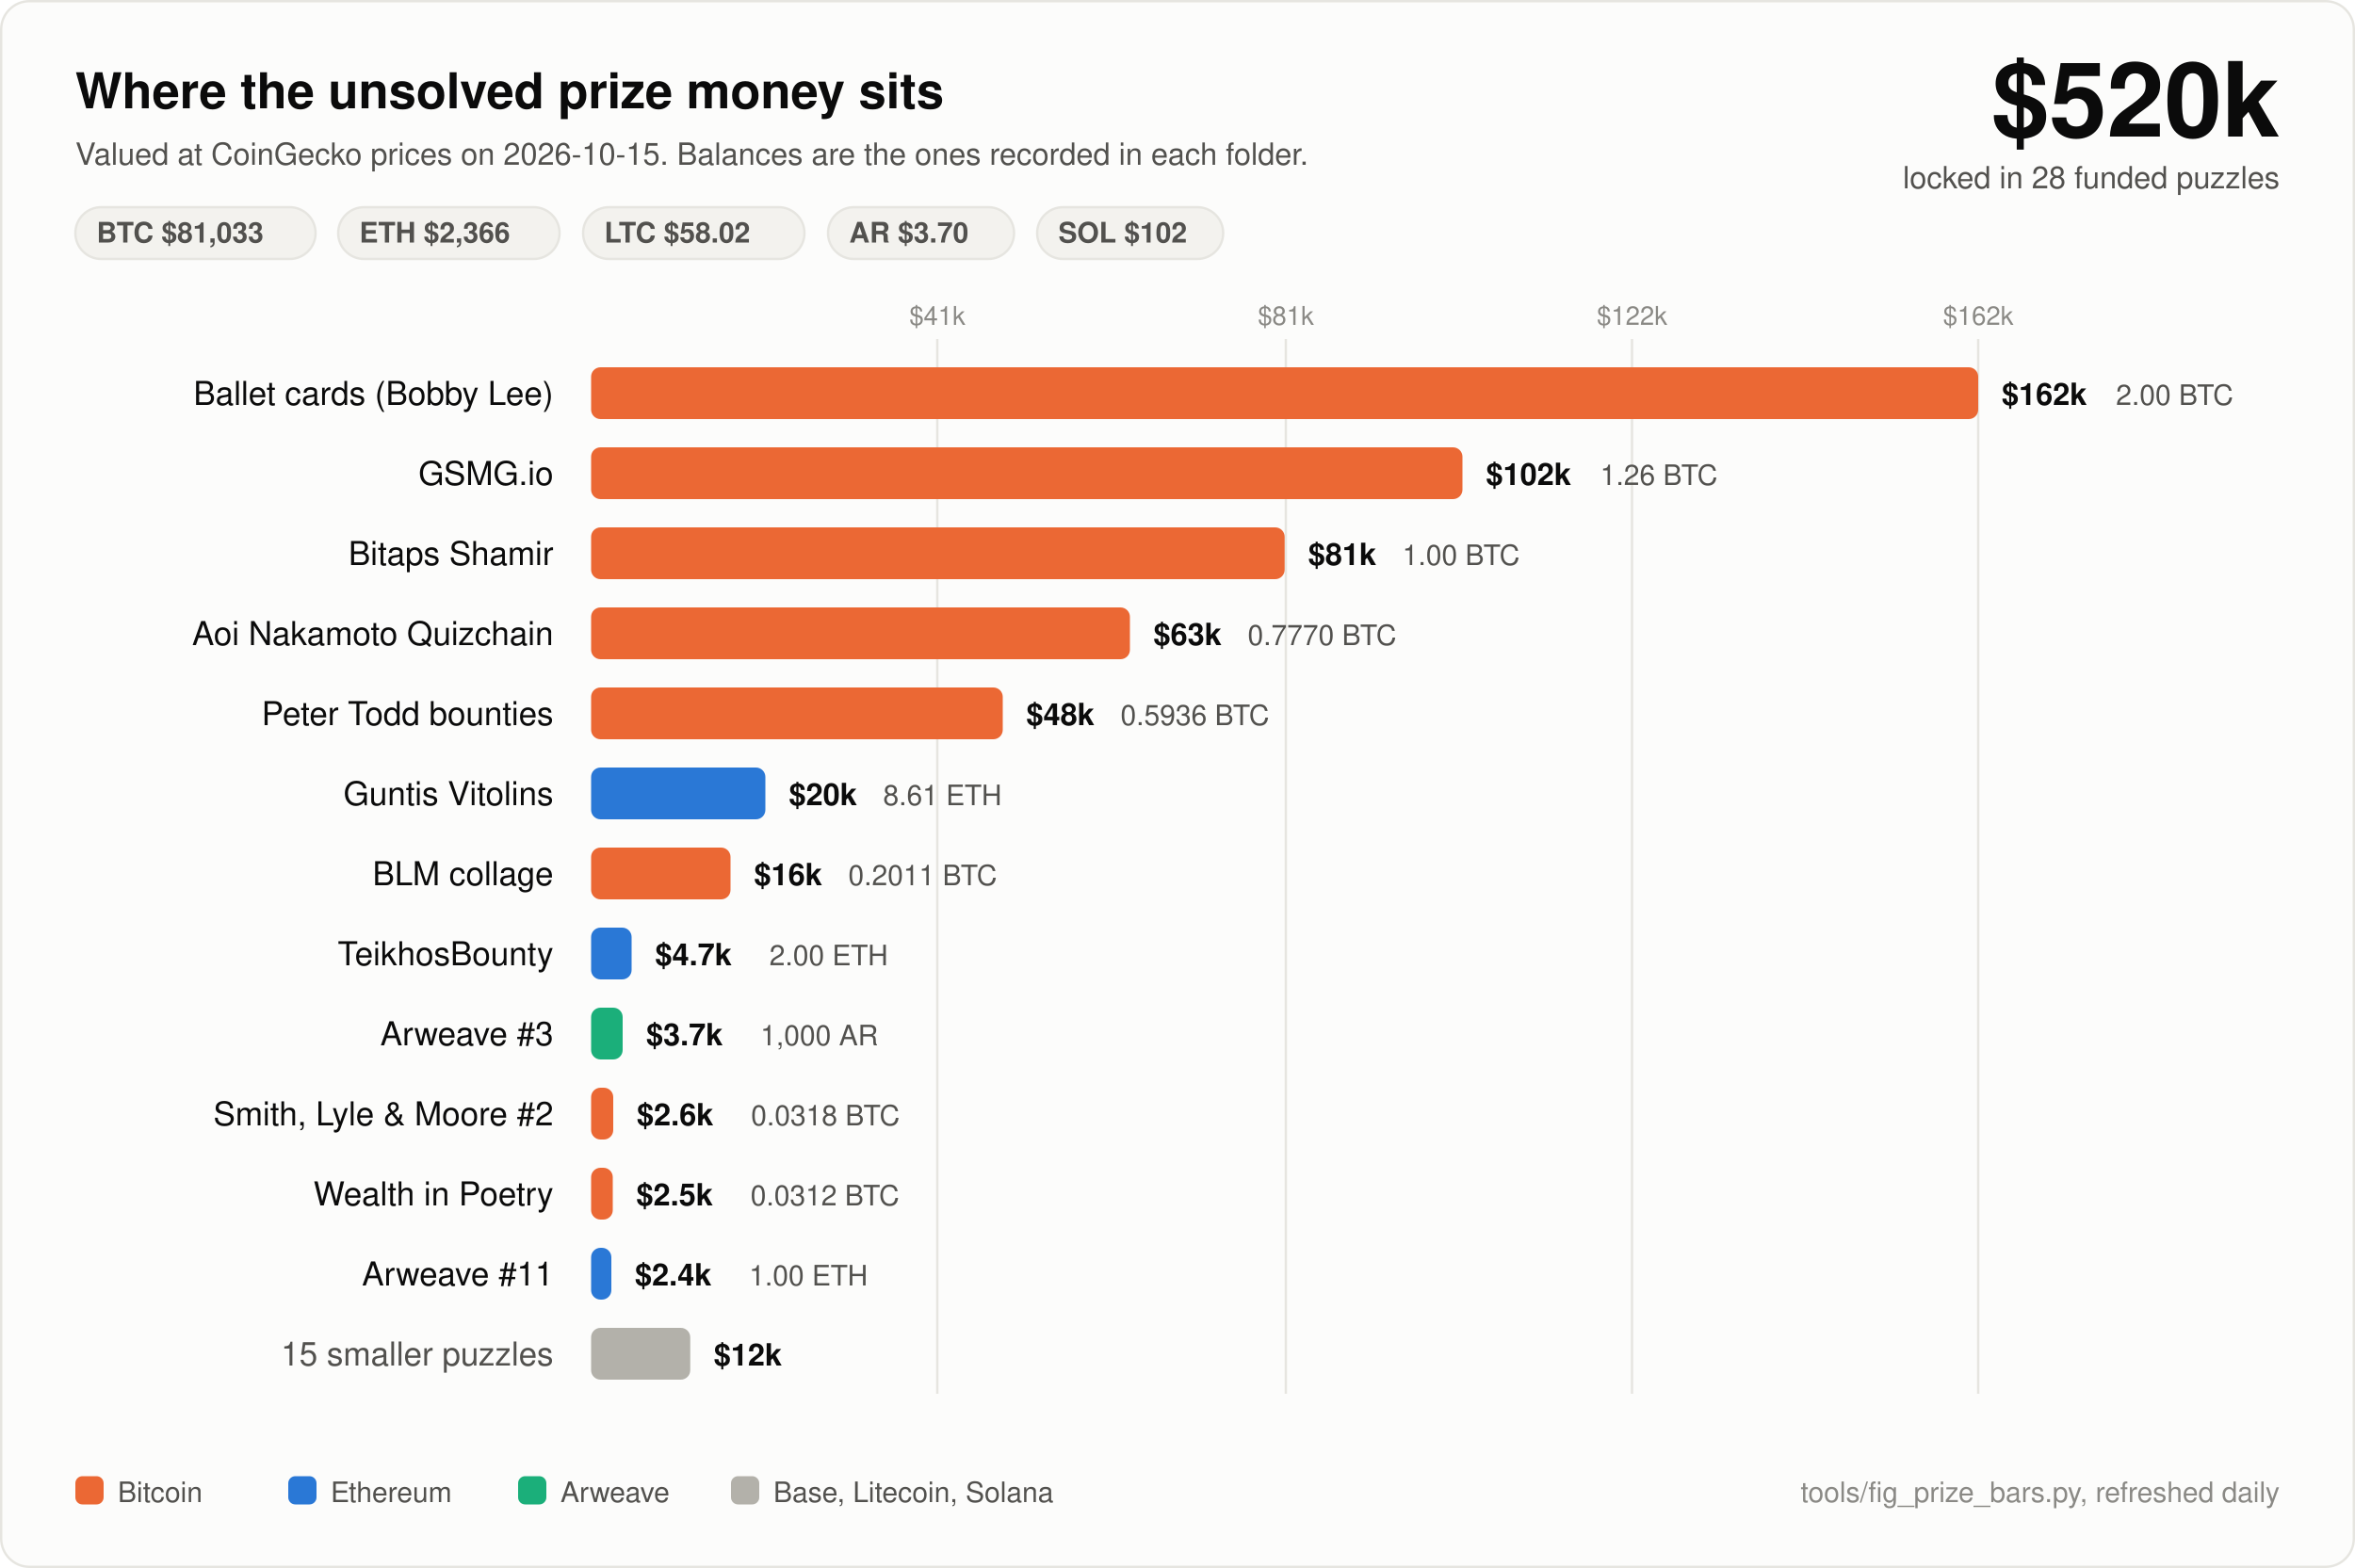
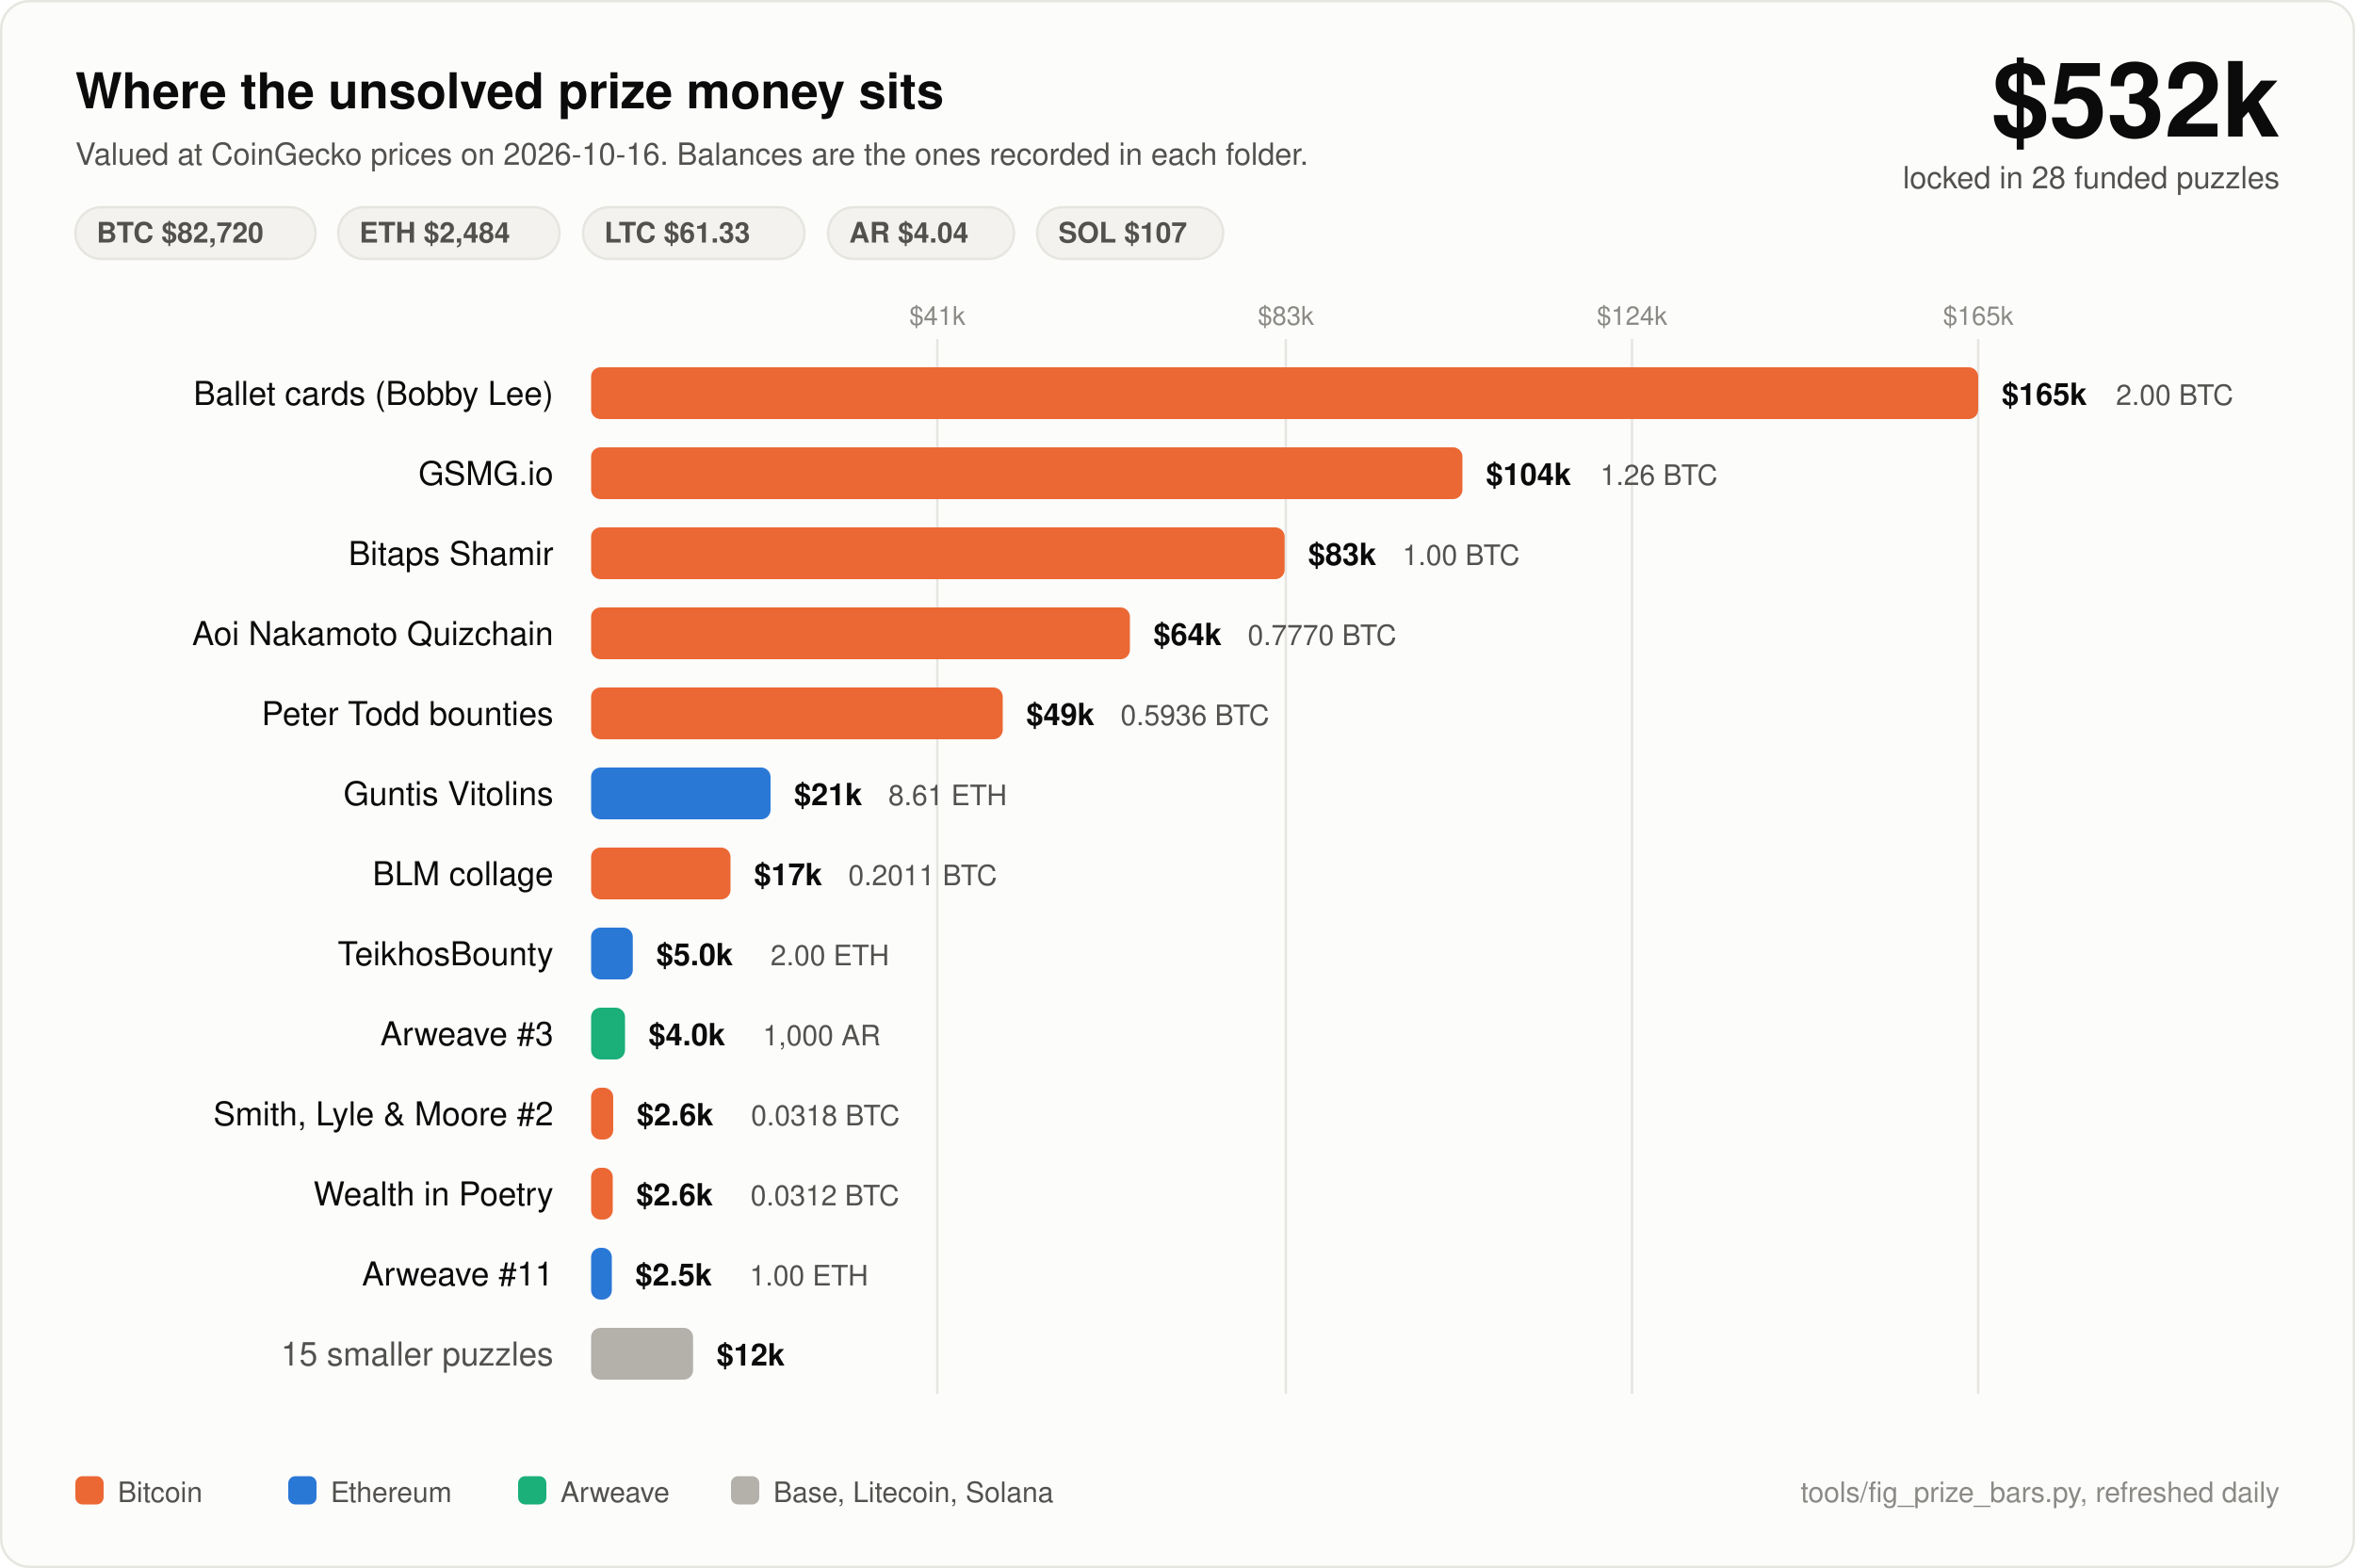
<svg xmlns="http://www.w3.org/2000/svg" width="1000" height="666" viewBox="0 0 1000 666" font-family="ui-sans-serif, -apple-system, Segoe UI, Helvetica, Arial, sans-serif">
  <rect x="0.5" y="0.5" width="999" height="665" rx="12" fill="#fcfcfb" stroke="#e6e5e0" />
  <text x="32" y="46" fill="#0b0b0b" font-size="21" font-weight="700">Where the unsolved prize money sits</text>
-   <text x="32" y="70" fill="#52514e" font-size="13">Valued at CoinGecko prices on 2026-10-15. Balances are the ones recorded in each folder.</text>
-   <text x="968" y="58" fill="#0b0b0b" font-size="44" font-weight="700" text-anchor="end">$520k</text>
+   <text x="32" y="70" fill="#52514e" font-size="13">Valued at CoinGecko prices on 2026-10-16. Balances are the ones recorded in each folder.</text>
+   <text x="968" y="58" fill="#0b0b0b" font-size="44" font-weight="700" text-anchor="end">$532k</text>
  <text x="968" y="80" fill="#52514e" font-size="13" text-anchor="end">locked in 28 funded puzzles</text>
  <rect x="32" y="88" width="102" height="22" rx="11" fill="#f3f2ee" stroke="#e6e5e0" />
-   <text x="41" y="103" fill="#52514e" font-size="12" font-weight="600">BTC $81,033</text>
+   <text x="41" y="103" fill="#52514e" font-size="12" font-weight="600">BTC $82,720</text>
  <rect x="143.6" y="88" width="94" height="22" rx="11" fill="#f3f2ee" stroke="#e6e5e0" />
-   <text x="152.6" y="103" fill="#52514e" font-size="12" font-weight="600">ETH $2,366</text>
+   <text x="152.6" y="103" fill="#52514e" font-size="12" font-weight="600">ETH $2,484</text>
  <rect x="247.6" y="88" width="94" height="22" rx="11" fill="#f3f2ee" stroke="#e6e5e0" />
-   <text x="256.6" y="103" fill="#52514e" font-size="12" font-weight="600">LTC $58.02</text>
+   <text x="256.6" y="103" fill="#52514e" font-size="12" font-weight="600">LTC $61.33</text>
  <rect x="351.6" y="88" width="79" height="22" rx="11" fill="#f3f2ee" stroke="#e6e5e0" />
-   <text x="360.6" y="103" fill="#52514e" font-size="12" font-weight="600">AR $3.70</text>
+   <text x="360.6" y="103" fill="#52514e" font-size="12" font-weight="600">AR $4.04</text>
  <rect x="440.4" y="88" width="79" height="22" rx="11" fill="#f3f2ee" stroke="#e6e5e0" />
-   <text x="449.4" y="103" fill="#52514e" font-size="12" font-weight="600">SOL $102</text>
+   <text x="449.4" y="103" fill="#52514e" font-size="12" font-weight="600">SOL $107</text>
  <line x1="398" y1="144" x2="398" y2="592" stroke="#e6e5e0" stroke-width="1" />
  <text x="398" y="138" fill="#8a8985" font-size="11" text-anchor="middle">$41k</text>
  <line x1="546" y1="144" x2="546" y2="592" stroke="#e6e5e0" stroke-width="1" />
-   <text x="546" y="138" fill="#8a8985" font-size="11" text-anchor="middle">$81k</text>
+   <text x="546" y="138" fill="#8a8985" font-size="11" text-anchor="middle">$83k</text>
  <line x1="693" y1="144" x2="693" y2="592" stroke="#e6e5e0" stroke-width="1" />
-   <text x="693" y="138" fill="#8a8985" font-size="11" text-anchor="middle">$122k</text>
+   <text x="693" y="138" fill="#8a8985" font-size="11" text-anchor="middle">$124k</text>
  <line x1="840" y1="144" x2="840" y2="592" stroke="#e6e5e0" stroke-width="1" />
-   <text x="840" y="138" fill="#8a8985" font-size="11" text-anchor="middle">$162k</text>
+   <text x="840" y="138" fill="#8a8985" font-size="11" text-anchor="middle">$165k</text>
  <text x="235" y="172" fill="#0b0b0b" font-size="14" text-anchor="end">Ballet cards (Bobby Lee)</text>
  <rect x="251" y="156" width="589.0" height="22" rx="4" fill="#eb6834" />
-   <text x="850.0" y="172" fill="#0b0b0b" font-size="13" font-weight="600">$162k</text>
+   <text x="850.0" y="172" fill="#0b0b0b" font-size="13" font-weight="600">$165k</text>
  <text x="898.5" y="172" fill="#52514e" font-size="12">2.00 BTC</text>
  <text x="235" y="206" fill="#0b0b0b" font-size="14" text-anchor="end">GSMG.io</text>
  <rect x="251" y="190" width="370.0" height="22" rx="4" fill="#eb6834" />
-   <text x="631.0" y="206" fill="#0b0b0b" font-size="13" font-weight="600">$102k</text>
+   <text x="631.0" y="206" fill="#0b0b0b" font-size="13" font-weight="600">$104k</text>
  <text x="679.5" y="206" fill="#52514e" font-size="12">1.26 BTC</text>
  <text x="235" y="240" fill="#0b0b0b" font-size="14" text-anchor="end">Bitaps Shamir</text>
  <rect x="251" y="224" width="294.5" height="22" rx="4" fill="#eb6834" />
-   <text x="555.5" y="240" fill="#0b0b0b" font-size="13" font-weight="600">$81k</text>
+   <text x="555.5" y="240" fill="#0b0b0b" font-size="13" font-weight="600">$83k</text>
  <text x="595.5" y="240" fill="#52514e" font-size="12">1.00 BTC</text>
  <text x="235" y="274" fill="#0b0b0b" font-size="14" text-anchor="end">Aoi Nakamoto Quizchain</text>
  <rect x="251" y="258" width="228.8" height="22" rx="4" fill="#eb6834" />
-   <text x="489.8" y="274" fill="#0b0b0b" font-size="13" font-weight="600">$63k</text>
+   <text x="489.8" y="274" fill="#0b0b0b" font-size="13" font-weight="600">$64k</text>
  <text x="529.8" y="274" fill="#52514e" font-size="12">0.7770 BTC</text>
  <text x="235" y="308" fill="#0b0b0b" font-size="14" text-anchor="end">Peter Todd bounties</text>
  <rect x="251" y="292" width="174.8" height="22" rx="4" fill="#eb6834" />
-   <text x="435.8" y="308" fill="#0b0b0b" font-size="13" font-weight="600">$48k</text>
+   <text x="435.8" y="308" fill="#0b0b0b" font-size="13" font-weight="600">$49k</text>
  <text x="475.8" y="308" fill="#52514e" font-size="12">0.5936 BTC</text>
  <text x="235" y="342" fill="#0b0b0b" font-size="14" text-anchor="end">Guntis Vitolins</text>
-   <rect x="251" y="326" width="74.0" height="22" rx="4" fill="#2a78d6" />
-   <text x="335.0" y="342" fill="#0b0b0b" font-size="13" font-weight="600">$20k</text>
-   <text x="375.0" y="342" fill="#52514e" font-size="12">8.61 ETH</text>
+   <rect x="251" y="326" width="76.2" height="22" rx="4" fill="#2a78d6" />
+   <text x="337.2" y="342" fill="#0b0b0b" font-size="13" font-weight="600">$21k</text>
+   <text x="377.2" y="342" fill="#52514e" font-size="12">8.61 ETH</text>
  <text x="235" y="376" fill="#0b0b0b" font-size="14" text-anchor="end">BLM collage</text>
  <rect x="251" y="360" width="59.2" height="22" rx="4" fill="#eb6834" />
-   <text x="320.2" y="376" fill="#0b0b0b" font-size="13" font-weight="600">$16k</text>
+   <text x="320.2" y="376" fill="#0b0b0b" font-size="13" font-weight="600">$17k</text>
  <text x="360.2" y="376" fill="#52514e" font-size="12">0.2011 BTC</text>
  <text x="235" y="410" fill="#0b0b0b" font-size="14" text-anchor="end">TeikhosBounty</text>
-   <rect x="251" y="394" width="17.2" height="22" rx="4" fill="#2a78d6" />
-   <text x="278.2" y="410" fill="#0b0b0b" font-size="13" font-weight="600">$4.7k</text>
-   <text x="326.7" y="410" fill="#52514e" font-size="12">2.00 ETH</text>
+   <rect x="251" y="394" width="17.7" height="22" rx="4" fill="#2a78d6" />
+   <text x="278.7" y="410" fill="#0b0b0b" font-size="13" font-weight="600">$5.0k</text>
+   <text x="327.2" y="410" fill="#52514e" font-size="12">2.00 ETH</text>
  <text x="235" y="444" fill="#0b0b0b" font-size="14" text-anchor="end">Arweave #3</text>
-   <rect x="251" y="428" width="13.4" height="22" rx="4" fill="#1baf7a" />
-   <text x="274.4" y="444" fill="#0b0b0b" font-size="13" font-weight="600">$3.7k</text>
-   <text x="322.9" y="444" fill="#52514e" font-size="12">1,000 AR</text>
+   <rect x="251" y="428" width="14.4" height="22" rx="4" fill="#1baf7a" />
+   <text x="275.4" y="444" fill="#0b0b0b" font-size="13" font-weight="600">$4.0k</text>
+   <text x="323.9" y="444" fill="#52514e" font-size="12">1,000 AR</text>
  <text x="235" y="478" fill="#0b0b0b" font-size="14" text-anchor="end">Smith, Lyle &amp; Moore #2</text>
  <rect x="251" y="462" width="9.4" height="22" rx="4" fill="#eb6834" />
  <text x="270.4" y="478" fill="#0b0b0b" font-size="13" font-weight="600">$2.6k</text>
  <text x="318.9" y="478" fill="#52514e" font-size="12">0.0318 BTC</text>
  <text x="235" y="512" fill="#0b0b0b" font-size="14" text-anchor="end">Wealth in Poetry</text>
  <rect x="251" y="496" width="9.2" height="22" rx="4" fill="#eb6834" />
-   <text x="270.2" y="512" fill="#0b0b0b" font-size="13" font-weight="600">$2.5k</text>
+   <text x="270.2" y="512" fill="#0b0b0b" font-size="13" font-weight="600">$2.6k</text>
  <text x="318.7" y="512" fill="#52514e" font-size="12">0.0312 BTC</text>
  <text x="235" y="546" fill="#0b0b0b" font-size="14" text-anchor="end">Arweave #11</text>
-   <rect x="251" y="530" width="8.6" height="22" rx="4" fill="#2a78d6" />
-   <text x="269.6" y="546" fill="#0b0b0b" font-size="13" font-weight="600">$2.4k</text>
-   <text x="318.1" y="546" fill="#52514e" font-size="12">1.00 ETH</text>
+   <rect x="251" y="530" width="8.8" height="22" rx="4" fill="#2a78d6" />
+   <text x="269.8" y="546" fill="#0b0b0b" font-size="13" font-weight="600">$2.5k</text>
+   <text x="318.3" y="546" fill="#52514e" font-size="12">1.00 ETH</text>
  <text x="235" y="580" fill="#52514e" font-size="14" text-anchor="end">15 smaller puzzles</text>
-   <rect x="251" y="564" width="42.1" height="22" rx="4" fill="#b3b1aa" />
-   <text x="303.1" y="580" fill="#0b0b0b" font-size="13" font-weight="600">$12k</text>
+   <rect x="251" y="564" width="43.3" height="22" rx="4" fill="#b3b1aa" />
+   <text x="304.3" y="580" fill="#0b0b0b" font-size="13" font-weight="600">$12k</text>
  <rect x="32" y="627" width="12" height="12" rx="3" fill="#eb6834" />
  <text x="50" y="638" fill="#52514e" font-size="12">Bitcoin</text>
  <rect x="122.4" y="627" width="12" height="12" rx="3" fill="#2a78d6" />
  <text x="140.4" y="638" fill="#52514e" font-size="12">Ethereum</text>
  <rect x="220.0" y="627" width="12" height="12" rx="3" fill="#1baf7a" />
  <text x="238.0" y="638" fill="#52514e" font-size="12">Arweave</text>
  <rect x="310.4" y="627" width="12" height="12" rx="3" fill="#b3b1aa" />
  <text x="328.4" y="638" fill="#52514e" font-size="12">Base, Litecoin, Solana</text>
  <text x="968" y="638" fill="#8a8985" font-size="12" text-anchor="end">tools/fig_prize_bars.py, refreshed daily</text>
</svg>
